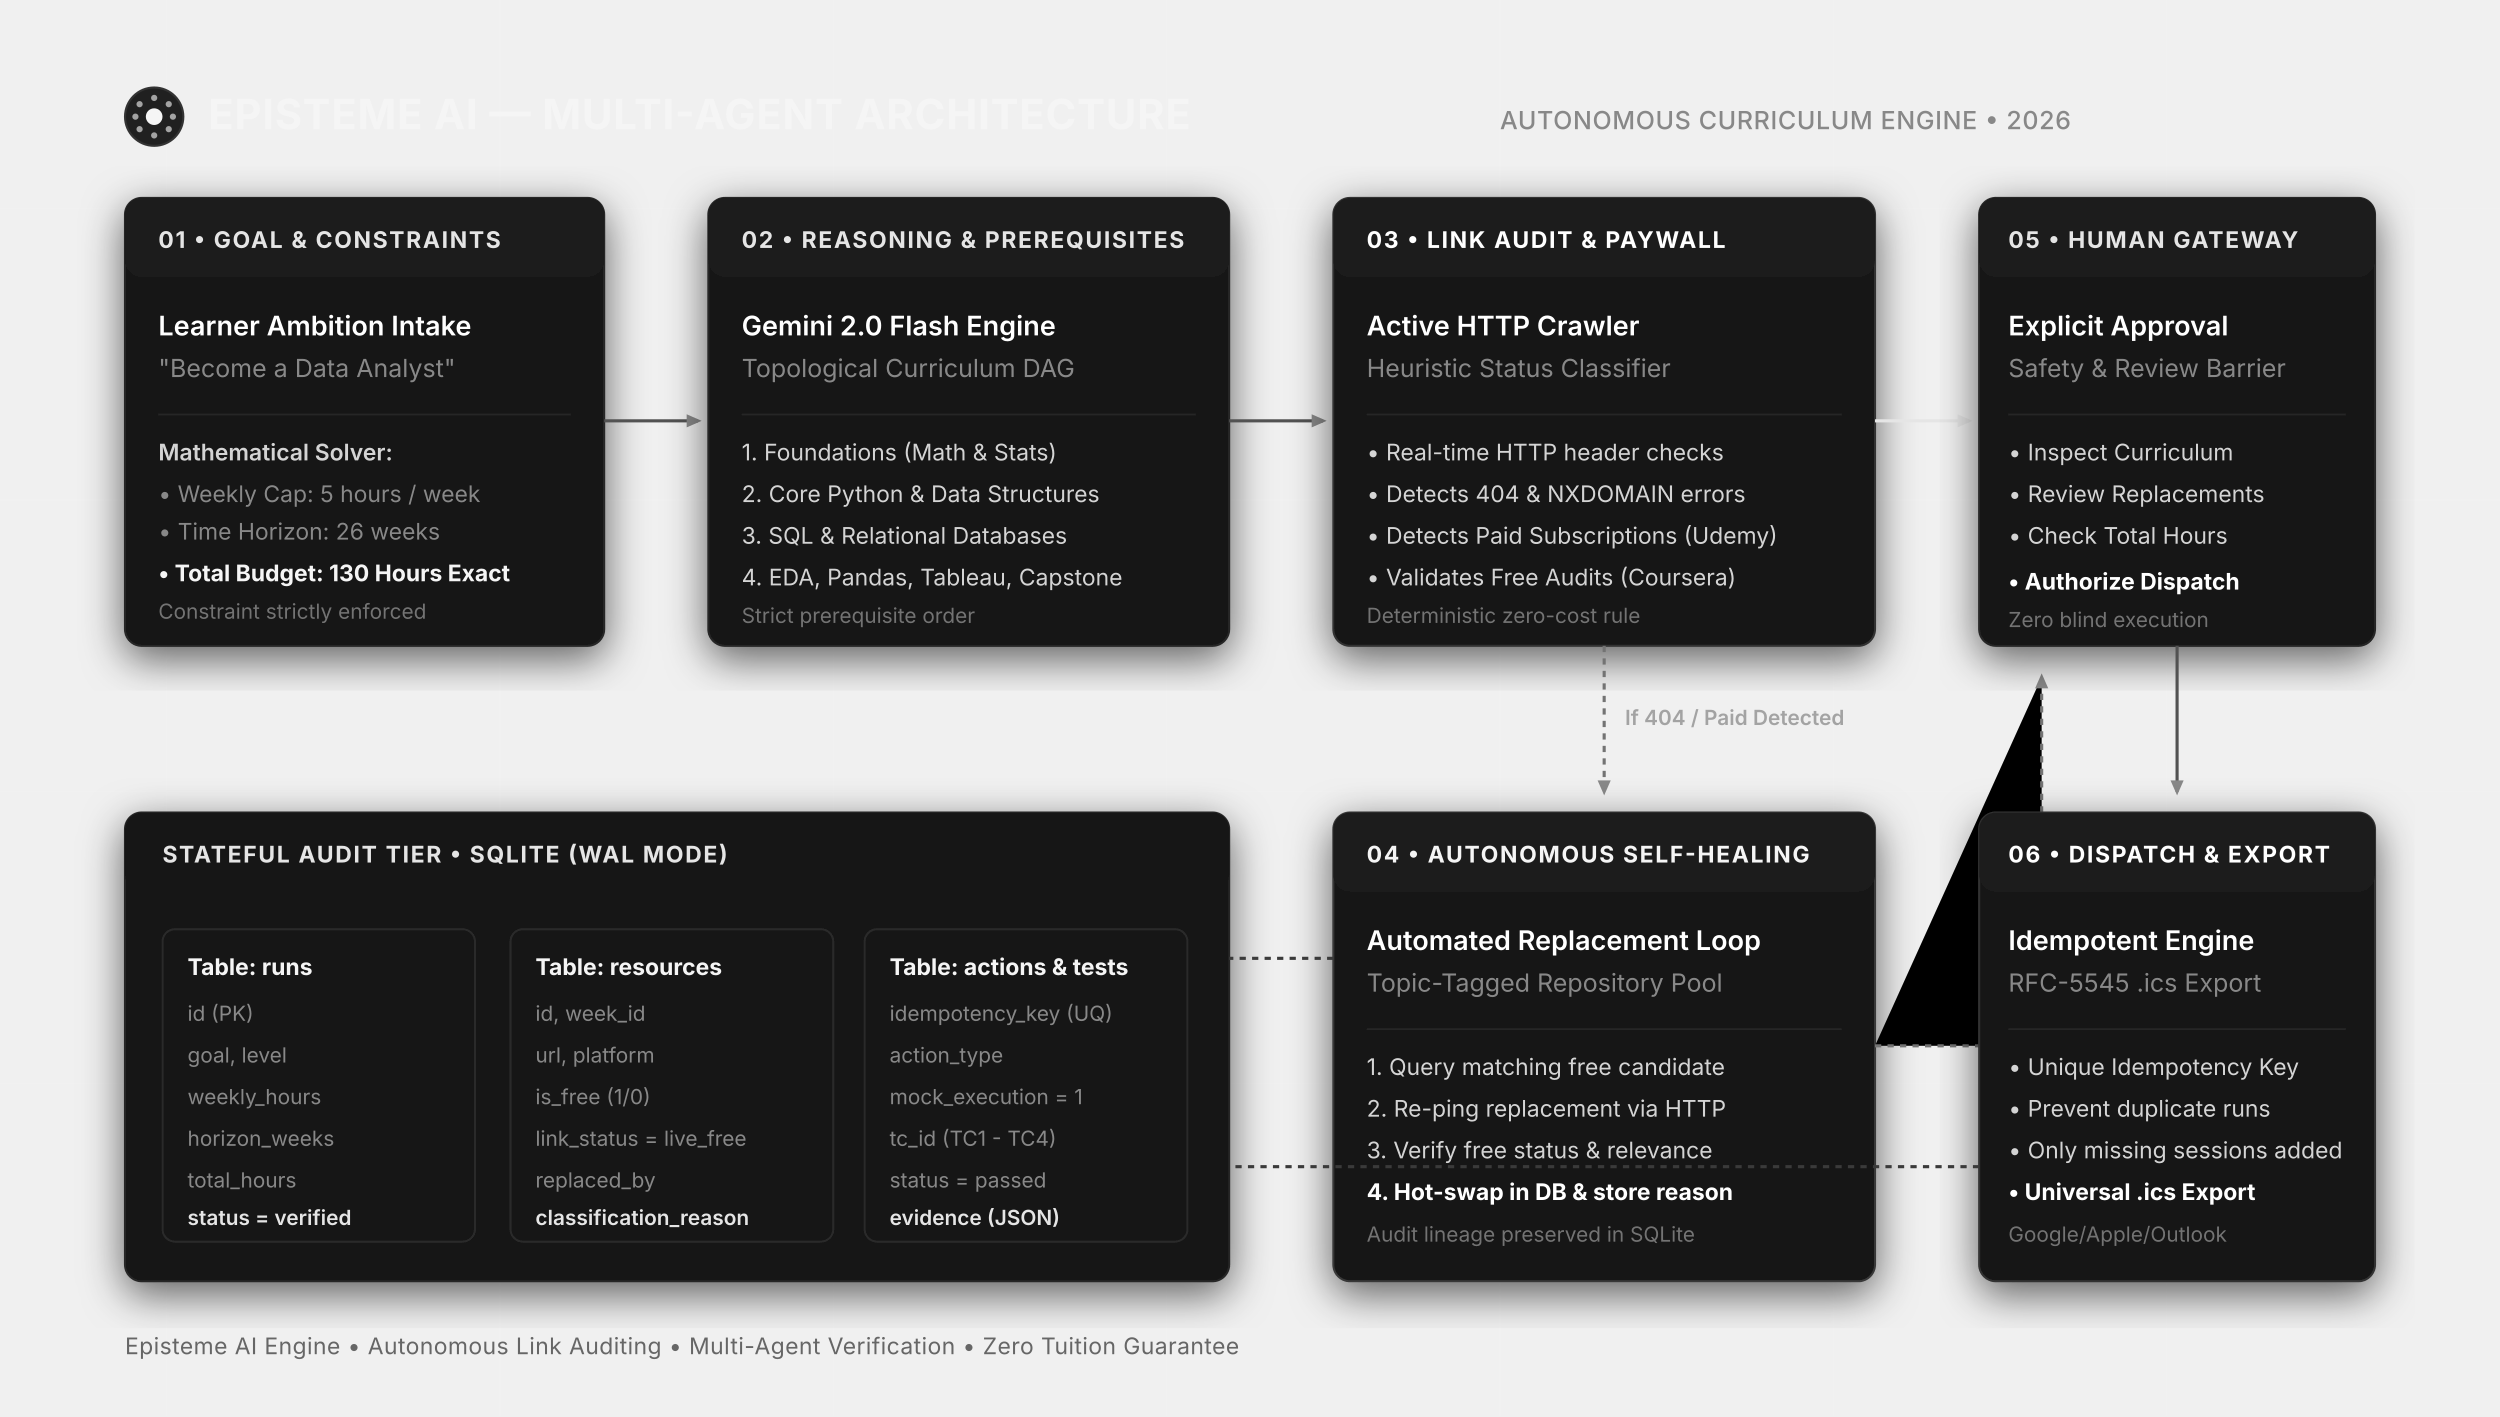
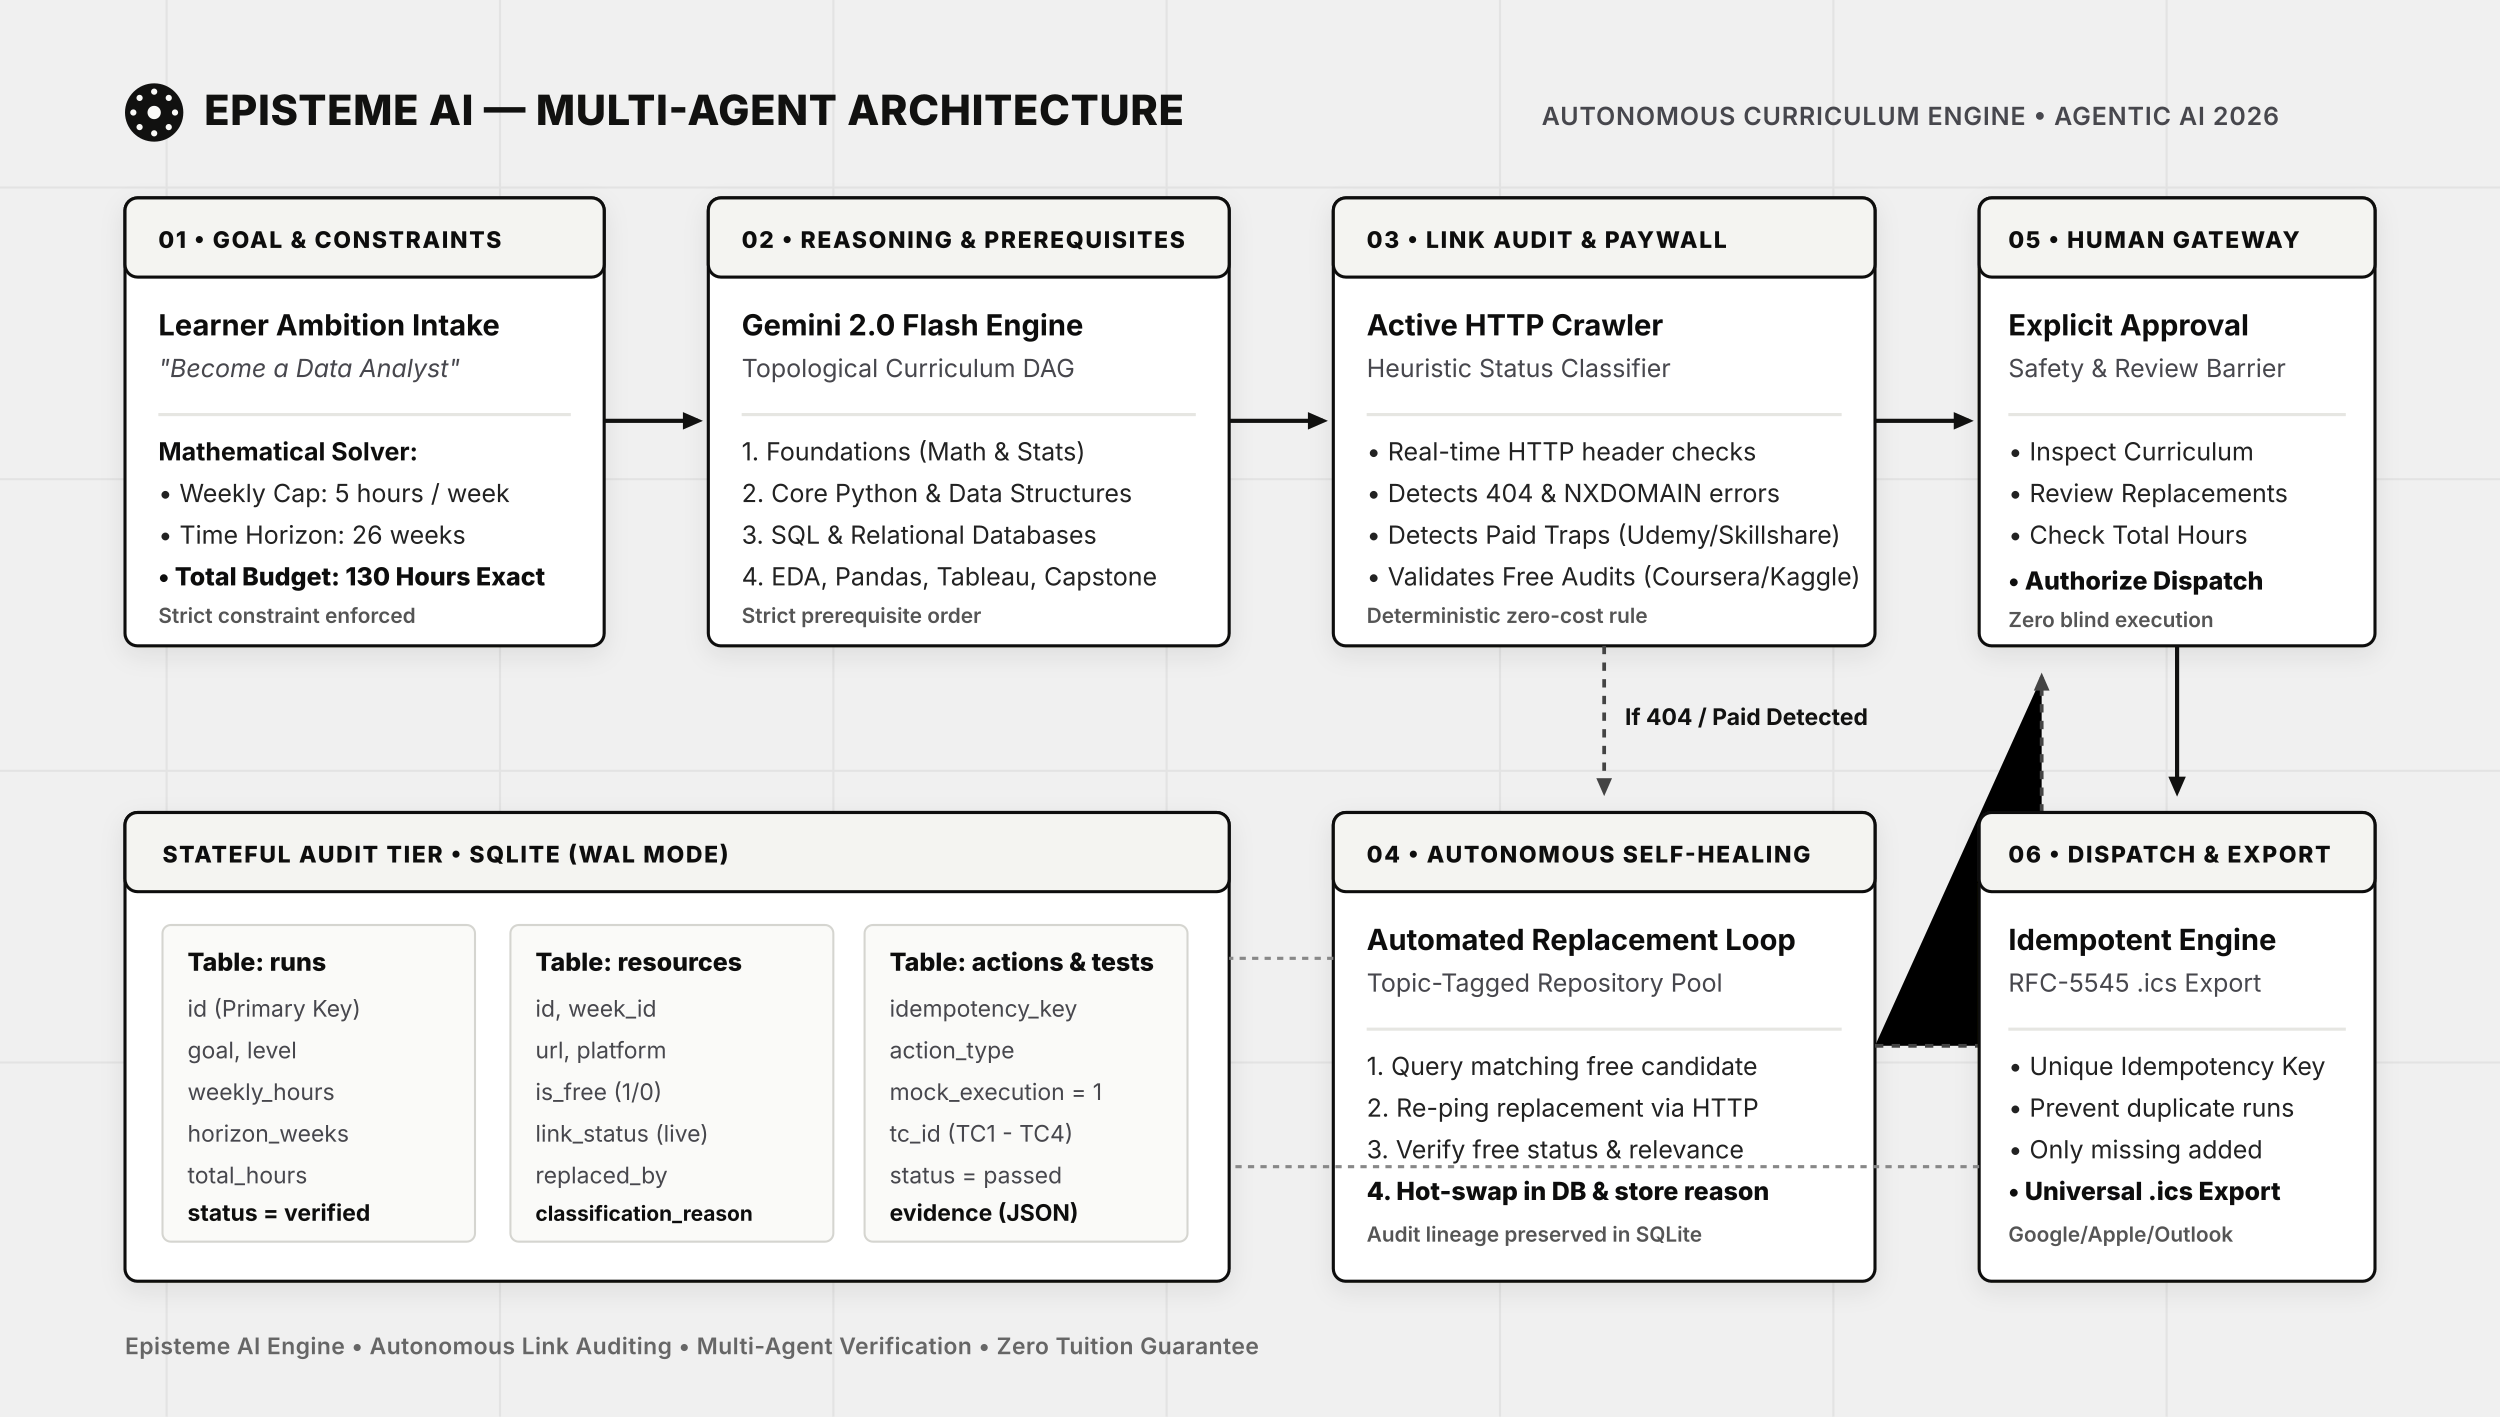
- <svg xmlns="http://www.w3.org/2000/svg" viewBox="0 0 1200 680" width="100%" height="100%" style="background:#0e0e0e;font-family:-apple-system,BlinkMacSystemFont,'Plus Jakarta Sans','Inter',Helvetica,sans-serif;">
+ <svg xmlns="http://www.w3.org/2000/svg" viewBox="0 0 1200 680" width="100%" height="100%" style="background:#fafaf8;font-family:-apple-system,BlinkMacSystemFont,'Plus Jakarta Sans','Inter',Helvetica,sans-serif;">
  <defs>
    <filter id="cardShadow" x="-10%" y="-10%" width="120%" height="120%">
-       <feDropShadow dx="0" dy="6" stdDeviation="10" flood-color="#000000" flood-opacity="0.6" />
+       <feDropShadow dx="0" dy="4" stdDeviation="6" flood-color="#000000" flood-opacity="0.08" />
    </filter>
-     <marker id="arrowGray" viewBox="0 0 10 10" refX="6" refY="5" markerWidth="6" markerHeight="6" orient="auto-start-reverse">
-       <path d="M 0 1.5 L 8 5 L 0 8.5 z" fill="#888888" />
+     <marker id="arrowBlack" viewBox="0 0 10 10" refX="6" refY="5" markerWidth="6" markerHeight="6" orient="auto-start-reverse">
+       <path d="M 0 1.5 L 8 5 L 0 8.5 z" fill="#111110" />
    </marker>
-     <marker id="arrowWhite" viewBox="0 0 10 10" refX="6" refY="5" markerWidth="6" markerHeight="6" orient="auto-start-reverse">
-       <path d="M 0 1.5 L 8 5 L 0 8.5 z" fill="#e5e5e5" />
+     <marker id="arrowDashed" viewBox="0 0 10 10" refX="6" refY="5" markerWidth="6" markerHeight="6" orient="auto-start-reverse">
+       <path d="M 0 1.5 L 8 5 L 0 8.5 z" fill="#444444" />
    </marker>
  </defs>
-   <g opacity="0.04" stroke="#ffffff" stroke-width="1">
+   <g opacity="0.06" stroke="#111110" stroke-width="1">
    <line x1="80" y1="0" x2="80" y2="680" />
    <line x1="240" y1="0" x2="240" y2="680" />
    <line x1="400" y1="0" x2="400" y2="680" />
    <line x1="560" y1="0" x2="560" y2="680" />
    <line x1="720" y1="0" x2="720" y2="680" />
    <line x1="880" y1="0" x2="880" y2="680" />
    <line x1="1040" y1="0" x2="1040" y2="680" />
-     <line x1="0" y1="100" x2="1200" y2="100" />
-     <line x1="0" y1="240" x2="1200" y2="240" />
-     <line x1="0" y1="380" x2="1200" y2="380" />
-     <line x1="0" y1="520" x2="1200" y2="520" />
+     <line x1="0" y1="90" x2="1200" y2="90" />
+     <line x1="0" y1="230" x2="1200" y2="230" />
+     <line x1="0" y1="370" x2="1200" y2="370" />
+     <line x1="0" y1="510" x2="1200" y2="510" />
  </g>
-   <g transform="translate(60, 42)">
-     <circle cx="14" cy="14" r="14" fill="#202020" stroke="#333333" stroke-width="1" />
-     <circle cx="14" cy="14" r="4" fill="#f5f5f5" />
-     <circle cx="14" cy="5" r="1.5" fill="#a3a3a3" />
-     <circle cx="21" cy="8" r="1.5" fill="#a3a3a3" />
-     <circle cx="23" cy="14" r="1.5" fill="#a3a3a3" />
-     <circle cx="21" cy="20" r="1.5" fill="#a3a3a3" />
-     <circle cx="14" cy="23" r="1.5" fill="#a3a3a3" />
-     <circle cx="7" cy="20" r="1.5" fill="#a3a3a3" />
-     <circle cx="5" cy="14" r="1.5" fill="#a3a3a3" />
-     <circle cx="7" cy="8" r="1.5" fill="#a3a3a3" />
-     <text x="40" y="20" font-size="20" font-weight="700" fill="#f5f5f5" letter-spacing="0.4">EPISTEME AI — MULTI-AGENT ARCHITECTURE</text>
-     <text x="660" y="20" font-size="12" font-weight="500" fill="#888888" letter-spacing="0.3">AUTONOMOUS CURRICULUM ENGINE • 2026</text>
+   <g transform="translate(60, 40)">
+     <circle cx="14" cy="14" r="14" fill="#111110" />
+     <circle cx="14" cy="14" r="3.2" fill="#fafaf8" />
+     <circle cx="14" cy="4" r="1.5" fill="#fafaf8" />
+     <circle cx="21" cy="7" r="1.5" fill="#fafaf8" />
+     <circle cx="24" cy="14" r="1.5" fill="#fafaf8" />
+     <circle cx="21" cy="21" r="1.5" fill="#fafaf8" />
+     <circle cx="14" cy="24" r="1.5" fill="#fafaf8" />
+     <circle cx="7" cy="21" r="1.5" fill="#fafaf8" />
+     <circle cx="4" cy="14" r="1.5" fill="#fafaf8" />
+     <circle cx="7" cy="7" r="1.5" fill="#fafaf8" />
+     <text x="38" y="20" font-size="20" font-weight="800" fill="#111110" letter-spacing="0.3">EPISTEME AI — MULTI-AGENT ARCHITECTURE</text>
+     <text x="680" y="20" font-size="12" font-weight="600" fill="#47474d" letter-spacing="0.4">AUTONOMOUS CURRICULUM ENGINE • AGENTIC AI 2026</text>
  </g>
  <g transform="translate(60, 95)" filter="url(#cardShadow)">
-     <rect width="230" height="215" rx="8" fill="#141414" stroke="#282828" stroke-width="1" />
-     <rect width="230" height="38" rx="8" fill="#1b1b1b" />
-     <text x="16" y="24" font-size="11" font-weight="700" fill="#e5e5e5" letter-spacing="0.8">01 • GOAL &amp; CONSTRAINTS</text>
-     <text x="16" y="66" font-size="13" font-weight="600" fill="#ffffff">Learner Ambition Intake</text>
-     <text x="16" y="86" font-size="12" fill="#888888">"Become a Data Analyst"</text>
-     <line x1="16" y1="104" x2="214" y2="104" stroke="#262626" stroke-width="1" />
-     <text x="16" y="126" font-size="11" font-weight="600" fill="#d4d4d4">Mathematical Solver:</text>
-     <text x="16" y="146" font-size="11" fill="#888888">• Weekly Cap: 5 hours / week</text>
-     <text x="16" y="164" font-size="11" fill="#888888">• Time Horizon: 26 weeks</text>
-     <text x="16" y="184" font-size="11" font-weight="700" fill="#f5f5f5">• Total Budget: 130 Hours Exact</text>
-     <text x="16" y="202" font-size="10" fill="#737373">Constraint strictly enforced</text>
+     <rect width="230" height="215" rx="6" fill="#ffffff" stroke="#111110" stroke-width="1.5" />
+     <rect width="230" height="38" rx="6" fill="#f4f4f1" stroke="#111110" stroke-width="1.5" />
+     <text x="16" y="24" font-size="11" font-weight="800" fill="#111110" letter-spacing="0.8">01 • GOAL &amp; CONSTRAINTS</text>
+     <text x="16" y="66" font-size="14" font-weight="700" fill="#111110">Learner Ambition Intake</text>
+     <text x="16" y="86" font-size="12" font-style="italic" fill="#47474d">"Become a Data Analyst"</text>
+     <line x1="16" y1="104" x2="214" y2="104" stroke="#e6e6e2" stroke-width="1.5" />
+     <text x="16" y="126" font-size="12" font-weight="700" fill="#111110">Mathematical Solver:</text>
+     <text x="16" y="146" font-size="12" fill="#222222">• Weekly Cap: 5 hours / week</text>
+     <text x="16" y="166" font-size="12" fill="#222222">• Time Horizon: 26 weeks</text>
+     <text x="16" y="186" font-size="12" font-weight="800" fill="#111110">• Total Budget: 130 Hours Exact</text>
+     <text x="16" y="204" font-size="10" font-weight="600" fill="#555555">Strict constraint enforced</text>
  </g>
-   <path d="M 290 202 L 335 202" stroke="#525252" stroke-width="1.5" marker-end="url(#arrowGray)" />
+   <path d="M 290 202 L 335 202" stroke="#111110" stroke-width="2" marker-end="url(#arrowBlack)" />
  <g transform="translate(340, 95)" filter="url(#cardShadow)">
-     <rect width="250" height="215" rx="8" fill="#141414" stroke="#282828" stroke-width="1" />
-     <rect width="250" height="38" rx="8" fill="#1b1b1b" />
-     <text x="16" y="24" font-size="11" font-weight="700" fill="#e5e5e5" letter-spacing="0.8">02 • REASONING &amp; PREREQUISITES</text>
-     <text x="16" y="66" font-size="13" font-weight="600" fill="#ffffff">Gemini 2.0 Flash Engine</text>
-     <text x="16" y="86" font-size="12" fill="#888888">Topological Curriculum DAG</text>
-     <line x1="16" y1="104" x2="234" y2="104" stroke="#262626" stroke-width="1" />
-     <text x="16" y="126" font-size="11" fill="#d4d4d4">1. Foundations (Math &amp; Stats)</text>
-     <text x="16" y="146" font-size="11" fill="#d4d4d4">2. Core Python &amp; Data Structures</text>
-     <text x="16" y="166" font-size="11" fill="#d4d4d4">3. SQL &amp; Relational Databases</text>
-     <text x="16" y="186" font-size="11" fill="#d4d4d4">4. EDA, Pandas, Tableau, Capstone</text>
-     <text x="16" y="204" font-size="10" fill="#737373">Strict prerequisite order</text>
+     <rect width="250" height="215" rx="6" fill="#ffffff" stroke="#111110" stroke-width="1.5" />
+     <rect width="250" height="38" rx="6" fill="#f4f4f1" stroke="#111110" stroke-width="1.5" />
+     <text x="16" y="24" font-size="11" font-weight="800" fill="#111110" letter-spacing="0.8">02 • REASONING &amp; PREREQUISITES</text>
+     <text x="16" y="66" font-size="14" font-weight="700" fill="#111110">Gemini 2.0 Flash Engine</text>
+     <text x="16" y="86" font-size="12" fill="#47474d">Topological Curriculum DAG</text>
+     <line x1="16" y1="104" x2="234" y2="104" stroke="#e6e6e2" stroke-width="1.5" />
+     <text x="16" y="126" font-size="12" fill="#222222">1. Foundations (Math &amp; Stats)</text>
+     <text x="16" y="146" font-size="12" fill="#222222">2. Core Python &amp; Data Structures</text>
+     <text x="16" y="166" font-size="12" fill="#222222">3. SQL &amp; Relational Databases</text>
+     <text x="16" y="186" font-size="12" fill="#222222">4. EDA, Pandas, Tableau, Capstone</text>
+     <text x="16" y="204" font-size="10" font-weight="600" fill="#555555">Strict prerequisite order</text>
  </g>
-   <path d="M 590 202 L 635 202" stroke="#525252" stroke-width="1.5" marker-end="url(#arrowGray)" />
+   <path d="M 590 202 L 635 202" stroke="#111110" stroke-width="2" marker-end="url(#arrowBlack)" />
  <g transform="translate(640, 95)" filter="url(#cardShadow)">
-     <rect width="260" height="215" rx="8" fill="#141414" stroke="#333333" stroke-width="1" />
-     <rect width="260" height="38" rx="8" fill="#1f1f1f" />
-     <text x="16" y="24" font-size="11" font-weight="700" fill="#ffffff" letter-spacing="0.8">03 • LINK AUDIT &amp; PAYWALL</text>
-     <text x="16" y="66" font-size="13" font-weight="600" fill="#ffffff">Active HTTP Crawler</text>
-     <text x="16" y="86" font-size="12" fill="#888888">Heuristic Status Classifier</text>
-     <line x1="16" y1="104" x2="244" y2="104" stroke="#262626" stroke-width="1" />
-     <text x="16" y="126" font-size="11" fill="#d4d4d4">• Real-time HTTP header checks</text>
-     <text x="16" y="146" font-size="11" fill="#d4d4d4">• Detects 404 &amp; NXDOMAIN errors</text>
-     <text x="16" y="166" font-size="11" fill="#d4d4d4">• Detects Paid Subscriptions (Udemy)</text>
-     <text x="16" y="186" font-size="11" fill="#d4d4d4">• Validates Free Audits (Coursera)</text>
-     <text x="16" y="204" font-size="10" fill="#737373">Deterministic zero-cost rule</text>
+     <rect width="260" height="215" rx="6" fill="#ffffff" stroke="#111110" stroke-width="1.5" />
+     <rect width="260" height="38" rx="6" fill="#f4f4f1" stroke="#111110" stroke-width="1.5" />
+     <text x="16" y="24" font-size="11" font-weight="800" fill="#111110" letter-spacing="0.8">03 • LINK AUDIT &amp; PAYWALL</text>
+     <text x="16" y="66" font-size="14" font-weight="700" fill="#111110">Active HTTP Crawler</text>
+     <text x="16" y="86" font-size="12" fill="#47474d">Heuristic Status Classifier</text>
+     <line x1="16" y1="104" x2="244" y2="104" stroke="#e6e6e2" stroke-width="1.5" />
+     <text x="16" y="126" font-size="12" fill="#222222">• Real-time HTTP header checks</text>
+     <text x="16" y="146" font-size="12" fill="#222222">• Detects 404 &amp; NXDOMAIN errors</text>
+     <text x="16" y="166" font-size="12" fill="#222222">• Detects Paid Traps (Udemy/Skillshare)</text>
+     <text x="16" y="186" font-size="12" fill="#222222">• Validates Free Audits (Coursera/Kaggle)</text>
+     <text x="16" y="204" font-size="10" font-weight="600" fill="#555555">Deterministic zero-cost rule</text>
  </g>
-   <path d="M 900 202 L 945 202" stroke="#e5e5e5" stroke-width="1.5" marker-end="url(#arrowWhite)" />
-   <path d="M 770 310 L 770 380" stroke="#737373" stroke-width="1.5" stroke-dasharray="3,3" marker-end="url(#arrowGray)" />
-   <text x="780" y="348" font-size="10" font-weight="600" fill="#a3a3a3">If 404 / Paid Detected</text>
+   <path d="M 900 202 L 945 202" stroke="#111110" stroke-width="2" marker-end="url(#arrowBlack)" />
+   <path d="M 770 310 L 770 380" stroke="#444444" stroke-width="1.8" stroke-dasharray="4,4" marker-end="url(#arrowDashed)" />
+   <text x="780" y="348" font-size="11" font-weight="700" fill="#111110">If 404 / Paid Detected</text>
  <g transform="translate(640, 390)" filter="url(#cardShadow)">
-     <rect width="260" height="225" rx="8" fill="#141414" stroke="#383838" stroke-width="1" />
-     <rect width="260" height="38" rx="8" fill="#1c1c1c" />
-     <text x="16" y="24" font-size="11" font-weight="700" fill="#f5f5f5" letter-spacing="0.8">04 • AUTONOMOUS SELF-HEALING</text>
-     <text x="16" y="66" font-size="13" font-weight="600" fill="#ffffff">Automated Replacement Loop</text>
-     <text x="16" y="86" font-size="12" fill="#888888">Topic-Tagged Repository Pool</text>
-     <line x1="16" y1="104" x2="244" y2="104" stroke="#262626" stroke-width="1" />
-     <text x="16" y="126" font-size="11" fill="#d4d4d4">1. Query matching free candidate</text>
-     <text x="16" y="146" font-size="11" fill="#d4d4d4">2. Re-ping replacement via HTTP</text>
-     <text x="16" y="166" font-size="11" fill="#d4d4d4">3. Verify free status &amp; relevance</text>
-     <text x="16" y="186" font-size="11" font-weight="700" fill="#ffffff">4. Hot-swap in DB &amp; store reason</text>
-     <text x="16" y="206" font-size="10" fill="#737373">Audit lineage preserved in SQLite</text>
+     <rect width="260" height="225" rx="6" fill="#ffffff" stroke="#111110" stroke-width="1.5" />
+     <rect width="260" height="38" rx="6" fill="#f4f4f1" stroke="#111110" stroke-width="1.5" />
+     <text x="16" y="24" font-size="11" font-weight="800" fill="#111110" letter-spacing="0.8">04 • AUTONOMOUS SELF-HEALING</text>
+     <text x="16" y="66" font-size="14" font-weight="700" fill="#111110">Automated Replacement Loop</text>
+     <text x="16" y="86" font-size="12" fill="#47474d">Topic-Tagged Repository Pool</text>
+     <line x1="16" y1="104" x2="244" y2="104" stroke="#e6e6e2" stroke-width="1.5" />
+     <text x="16" y="126" font-size="12" fill="#222222">1. Query matching free candidate</text>
+     <text x="16" y="146" font-size="12" fill="#222222">2. Re-ping replacement via HTTP</text>
+     <text x="16" y="166" font-size="12" fill="#222222">3. Verify free status &amp; relevance</text>
+     <text x="16" y="186" font-size="12" font-weight="800" fill="#111110">4. Hot-swap in DB &amp; store reason</text>
+     <text x="16" y="206" font-size="10" font-weight="600" fill="#555555">Audit lineage preserved in SQLite</text>
  </g>
-   <path d="M 900 502 L 980 502 L 980 325" stroke="#737373" stroke-width="1.5" stroke-dasharray="3,3" marker-end="url(#arrowGray)" />
+   <path d="M 900 502 L 980 502 L 980 325" stroke="#444444" stroke-width="1.8" stroke-dasharray="4,4" marker-end="url(#arrowDashed)" />
  <g transform="translate(950, 95)" filter="url(#cardShadow)">
-     <rect width="190" height="215" rx="8" fill="#141414" stroke="#282828" stroke-width="1" />
-     <rect width="190" height="38" rx="8" fill="#1b1b1b" />
-     <text x="14" y="24" font-size="11" font-weight="700" fill="#e5e5e5" letter-spacing="0.8">05 • HUMAN GATEWAY</text>
-     <text x="14" y="66" font-size="13" font-weight="600" fill="#ffffff">Explicit Approval</text>
-     <text x="14" y="86" font-size="12" fill="#888888">Safety &amp; Review Barrier</text>
-     <line x1="14" y1="104" x2="176" y2="104" stroke="#262626" stroke-width="1" />
-     <text x="14" y="126" font-size="11" fill="#d4d4d4">• Inspect Curriculum</text>
-     <text x="14" y="146" font-size="11" fill="#d4d4d4">• Review Replacements</text>
-     <text x="14" y="166" font-size="11" fill="#d4d4d4">• Check Total Hours</text>
-     <text x="14" y="188" font-size="11" font-weight="700" fill="#ffffff">• Authorize Dispatch</text>
-     <text x="14" y="206" font-size="10" fill="#737373">Zero blind execution</text>
+     <rect width="190" height="215" rx="6" fill="#ffffff" stroke="#111110" stroke-width="1.5" />
+     <rect width="190" height="38" rx="6" fill="#f4f4f1" stroke="#111110" stroke-width="1.5" />
+     <text x="14" y="24" font-size="11" font-weight="800" fill="#111110" letter-spacing="0.8">05 • HUMAN GATEWAY</text>
+     <text x="14" y="66" font-size="14" font-weight="700" fill="#111110">Explicit Approval</text>
+     <text x="14" y="86" font-size="12" fill="#47474d">Safety &amp; Review Barrier</text>
+     <line x1="14" y1="104" x2="176" y2="104" stroke="#e6e6e2" stroke-width="1.5" />
+     <text x="14" y="126" font-size="12" fill="#222222">• Inspect Curriculum</text>
+     <text x="14" y="146" font-size="12" fill="#222222">• Review Replacements</text>
+     <text x="14" y="166" font-size="12" fill="#222222">• Check Total Hours</text>
+     <text x="14" y="188" font-size="12" font-weight="800" fill="#111110">• Authorize Dispatch</text>
+     <text x="14" y="206" font-size="10" font-weight="600" fill="#555555">Zero blind execution</text>
  </g>
-   <path d="M 1045 310 L 1045 380" stroke="#525252" stroke-width="1.5" marker-end="url(#arrowGray)" />
+   <path d="M 1045 310 L 1045 380" stroke="#111110" stroke-width="2" marker-end="url(#arrowBlack)" />
  <g transform="translate(950, 390)" filter="url(#cardShadow)">
-     <rect width="190" height="225" rx="8" fill="#141414" stroke="#333333" stroke-width="1" />
-     <rect width="190" height="38" rx="8" fill="#1f1f1f" />
-     <text x="14" y="24" font-size="11" font-weight="700" fill="#ffffff" letter-spacing="0.8">06 • DISPATCH &amp; EXPORT</text>
-     <text x="14" y="66" font-size="13" font-weight="600" fill="#ffffff">Idempotent Engine</text>
-     <text x="14" y="86" font-size="12" fill="#888888">RFC-5545 .ics Export</text>
-     <line x1="14" y1="104" x2="176" y2="104" stroke="#262626" stroke-width="1" />
-     <text x="14" y="126" font-size="11" fill="#d4d4d4">• Unique Idempotency Key</text>
-     <text x="14" y="146" font-size="11" fill="#d4d4d4">• Prevent duplicate runs</text>
-     <text x="14" y="166" font-size="11" fill="#d4d4d4">• Only missing sessions added</text>
-     <text x="14" y="186" font-size="11" font-weight="700" fill="#ffffff">• Universal .ics Export</text>
-     <text x="14" y="206" font-size="10" fill="#737373">Google/Apple/Outlook</text>
+     <rect width="190" height="225" rx="6" fill="#ffffff" stroke="#111110" stroke-width="1.5" />
+     <rect width="190" height="38" rx="6" fill="#f4f4f1" stroke="#111110" stroke-width="1.5" />
+     <text x="14" y="24" font-size="11" font-weight="800" fill="#111110" letter-spacing="0.8">06 • DISPATCH &amp; EXPORT</text>
+     <text x="14" y="66" font-size="14" font-weight="700" fill="#111110">Idempotent Engine</text>
+     <text x="14" y="86" font-size="12" fill="#47474d">RFC-5545 .ics Export</text>
+     <line x1="14" y1="104" x2="176" y2="104" stroke="#e6e6e2" stroke-width="1.5" />
+     <text x="14" y="126" font-size="12" fill="#222222">• Unique Idempotency Key</text>
+     <text x="14" y="146" font-size="12" fill="#222222">• Prevent duplicate runs</text>
+     <text x="14" y="166" font-size="12" fill="#222222">• Only missing added</text>
+     <text x="14" y="186" font-size="12" font-weight="800" fill="#111110">• Universal .ics Export</text>
+     <text x="14" y="206" font-size="10" font-weight="600" fill="#555555">Google/Apple/Outlook</text>
  </g>
  <g transform="translate(60, 390)" filter="url(#cardShadow)">
-     <rect width="530" height="225" rx="8" fill="#121212" stroke="#262626" stroke-width="1" />
-     <rect width="530" height="38" rx="8" fill="#191919" />
-     <text x="18" y="24" font-size="11" font-weight="700" fill="#e5e5e5" letter-spacing="0.8">STATEFUL AUDIT TIER • SQLITE (WAL MODE)</text>
-     <g transform="translate(18, 56)">
-       <rect width="150" height="150" rx="6" fill="#161616" stroke="#2b2b2b" />
-       <text x="12" y="22" font-size="11" font-weight="700" fill="#f5f5f5">Table: runs</text>
-       <text x="12" y="44" font-size="10" fill="#888888">id (PK)</text>
-       <text x="12" y="64" font-size="10" fill="#888888">goal, level</text>
-       <text x="12" y="84" font-size="10" fill="#888888">weekly_hours</text>
-       <text x="12" y="104" font-size="10" fill="#888888">horizon_weeks</text>
-       <text x="12" y="124" font-size="10" fill="#888888">total_hours</text>
-       <text x="12" y="142" font-size="10" font-weight="600" fill="#e5e5e5">status = verified</text>
+     <rect width="530" height="225" rx="6" fill="#ffffff" stroke="#111110" stroke-width="1.5" />
+     <rect width="530" height="38" rx="6" fill="#f4f4f1" stroke="#111110" stroke-width="1.5" />
+     <text x="18" y="24" font-size="11" font-weight="800" fill="#111110" letter-spacing="0.8">STATEFUL AUDIT TIER • SQLITE (WAL MODE)</text>
+     <g transform="translate(18, 54)">
+       <rect width="150" height="152" rx="4" fill="#fafaf8" stroke="#d5d5d0" stroke-width="1" />
+       <text x="12" y="22" font-size="12" font-weight="800" fill="#111110">Table: runs</text>
+       <text x="12" y="44" font-size="11" fill="#47474d">id (Primary Key)</text>
+       <text x="12" y="64" font-size="11" fill="#47474d">goal, level</text>
+       <text x="12" y="84" font-size="11" fill="#47474d">weekly_hours</text>
+       <text x="12" y="104" font-size="11" fill="#47474d">horizon_weeks</text>
+       <text x="12" y="124" font-size="11" fill="#47474d">total_hours</text>
+       <text x="12" y="142" font-size="11" font-weight="700" fill="#111110">status = verified</text>
    </g>
-     <g transform="translate(185, 56)">
-       <rect width="155" height="150" rx="6" fill="#161616" stroke="#2b2b2b" />
-       <text x="12" y="22" font-size="11" font-weight="700" fill="#f5f5f5">Table: resources</text>
-       <text x="12" y="44" font-size="10" fill="#888888">id, week_id</text>
-       <text x="12" y="64" font-size="10" fill="#888888">url, platform</text>
-       <text x="12" y="84" font-size="10" fill="#888888">is_free (1/0)</text>
-       <text x="12" y="104" font-size="10" fill="#888888">link_status = live_free</text>
-       <text x="12" y="124" font-size="10" fill="#888888">replaced_by</text>
-       <text x="12" y="142" font-size="10" font-weight="600" fill="#e5e5e5">classification_reason</text>
+     <g transform="translate(185, 54)">
+       <rect width="155" height="152" rx="4" fill="#fafaf8" stroke="#d5d5d0" stroke-width="1" />
+       <text x="12" y="22" font-size="12" font-weight="800" fill="#111110">Table: resources</text>
+       <text x="12" y="44" font-size="11" fill="#47474d">id, week_id</text>
+       <text x="12" y="64" font-size="11" fill="#47474d">url, platform</text>
+       <text x="12" y="84" font-size="11" fill="#47474d">is_free (1/0)</text>
+       <text x="12" y="104" font-size="11" fill="#47474d">link_status (live)</text>
+       <text x="12" y="124" font-size="11" fill="#47474d">replaced_by</text>
+       <text x="12" y="142" font-size="10" font-weight="700" fill="#111110">classification_reason</text>
    </g>
-     <g transform="translate(355, 56)">
-       <rect width="155" height="150" rx="6" fill="#161616" stroke="#2b2b2b" />
-       <text x="12" y="22" font-size="11" font-weight="700" fill="#f5f5f5">Table: actions &amp; tests</text>
-       <text x="12" y="44" font-size="10" fill="#888888">idempotency_key (UQ)</text>
-       <text x="12" y="64" font-size="10" fill="#888888">action_type</text>
-       <text x="12" y="84" font-size="10" fill="#888888">mock_execution = 1</text>
-       <text x="12" y="104" font-size="10" fill="#888888">tc_id (TC1 - TC4)</text>
-       <text x="12" y="124" font-size="10" fill="#888888">status = passed</text>
-       <text x="12" y="142" font-size="10" font-weight="600" fill="#e5e5e5">evidence (JSON)</text>
+     <g transform="translate(355, 54)">
+       <rect width="155" height="152" rx="4" fill="#fafaf8" stroke="#d5d5d0" stroke-width="1" />
+       <text x="12" y="22" font-size="12" font-weight="800" fill="#111110">Table: actions &amp; tests</text>
+       <text x="12" y="44" font-size="11" fill="#47474d">idempotency_key</text>
+       <text x="12" y="64" font-size="11" fill="#47474d">action_type</text>
+       <text x="12" y="84" font-size="11" fill="#47474d">mock_execution = 1</text>
+       <text x="12" y="104" font-size="11" fill="#47474d">tc_id (TC1 - TC4)</text>
+       <text x="12" y="124" font-size="11" fill="#47474d">status = passed</text>
+       <text x="12" y="142" font-size="11" font-weight="700" fill="#111110">evidence (JSON)</text>
    </g>
  </g>
-   <path d="M 640 460 L 590 460" stroke="#3a3a3a" stroke-width="1.5" stroke-dasharray="3,3" />
-   <path d="M 950 560 L 590 560" stroke="#3a3a3a" stroke-width="1.5" stroke-dasharray="3,3" />
-   <text x="60" y="650" font-size="11" fill="#666666" letter-spacing="0.2">Episteme AI Engine • Autonomous Link Auditing • Multi-Agent Verification • Zero Tuition Guarantee</text>
+   <path d="M 640 460 L 590 460" stroke="#888888" stroke-width="1.5" stroke-dasharray="3,3" />
+   <path d="M 950 560 L 590 560" stroke="#888888" stroke-width="1.5" stroke-dasharray="3,3" />
+   <text x="60" y="650" font-size="11" font-weight="600" fill="#666666" letter-spacing="0.2">Episteme AI Engine • Autonomous Link Auditing • Multi-Agent Verification • Zero Tuition Guarantee</text>
</svg>
